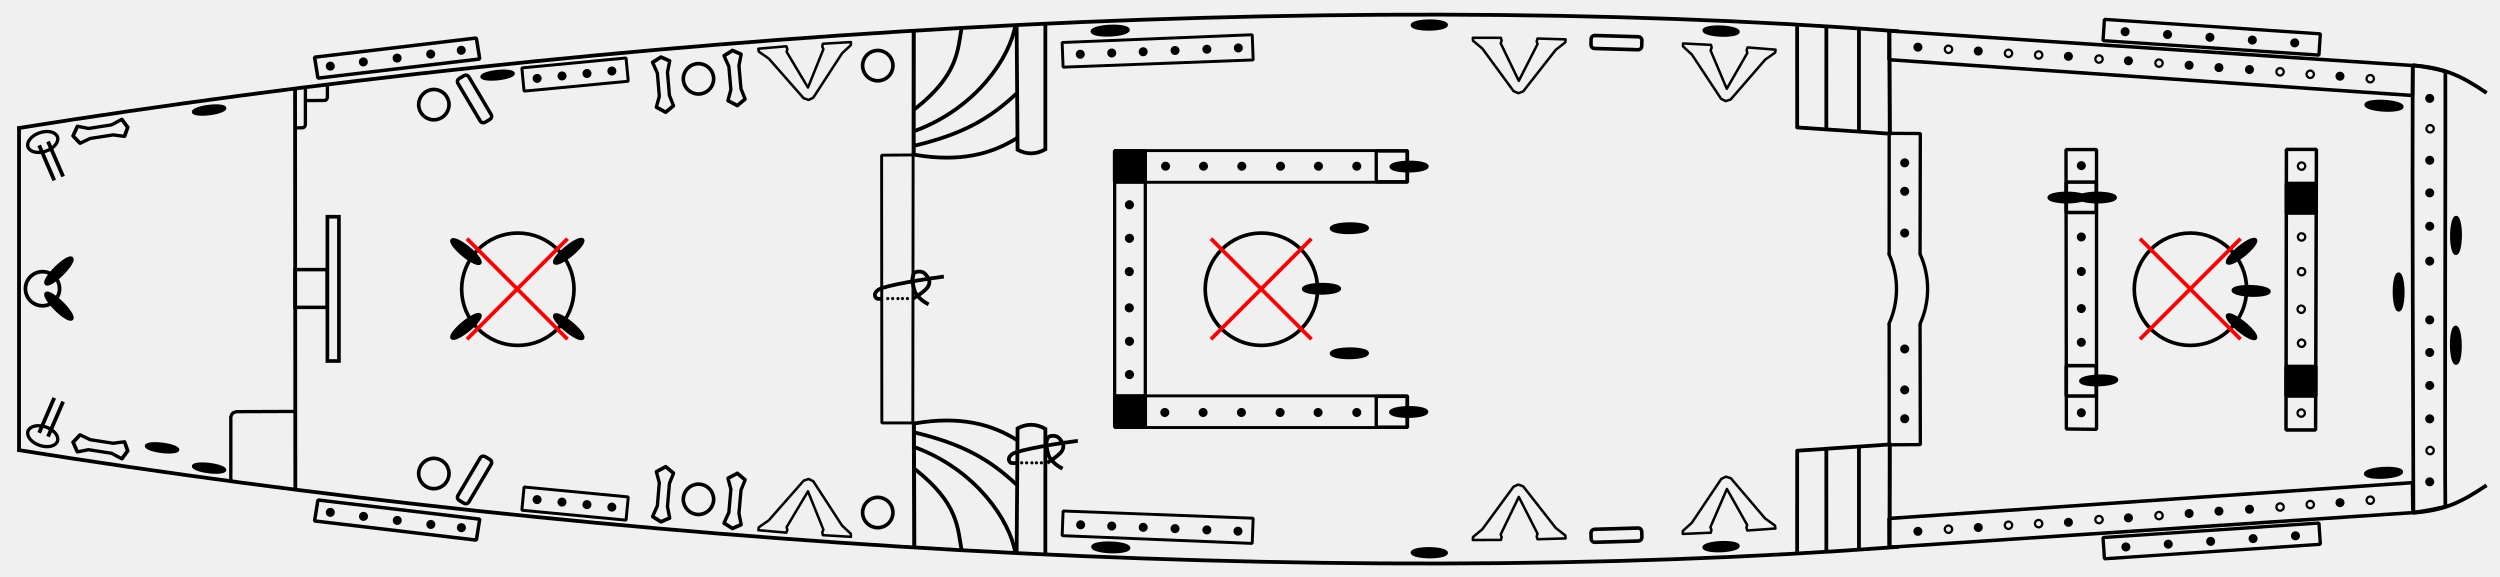
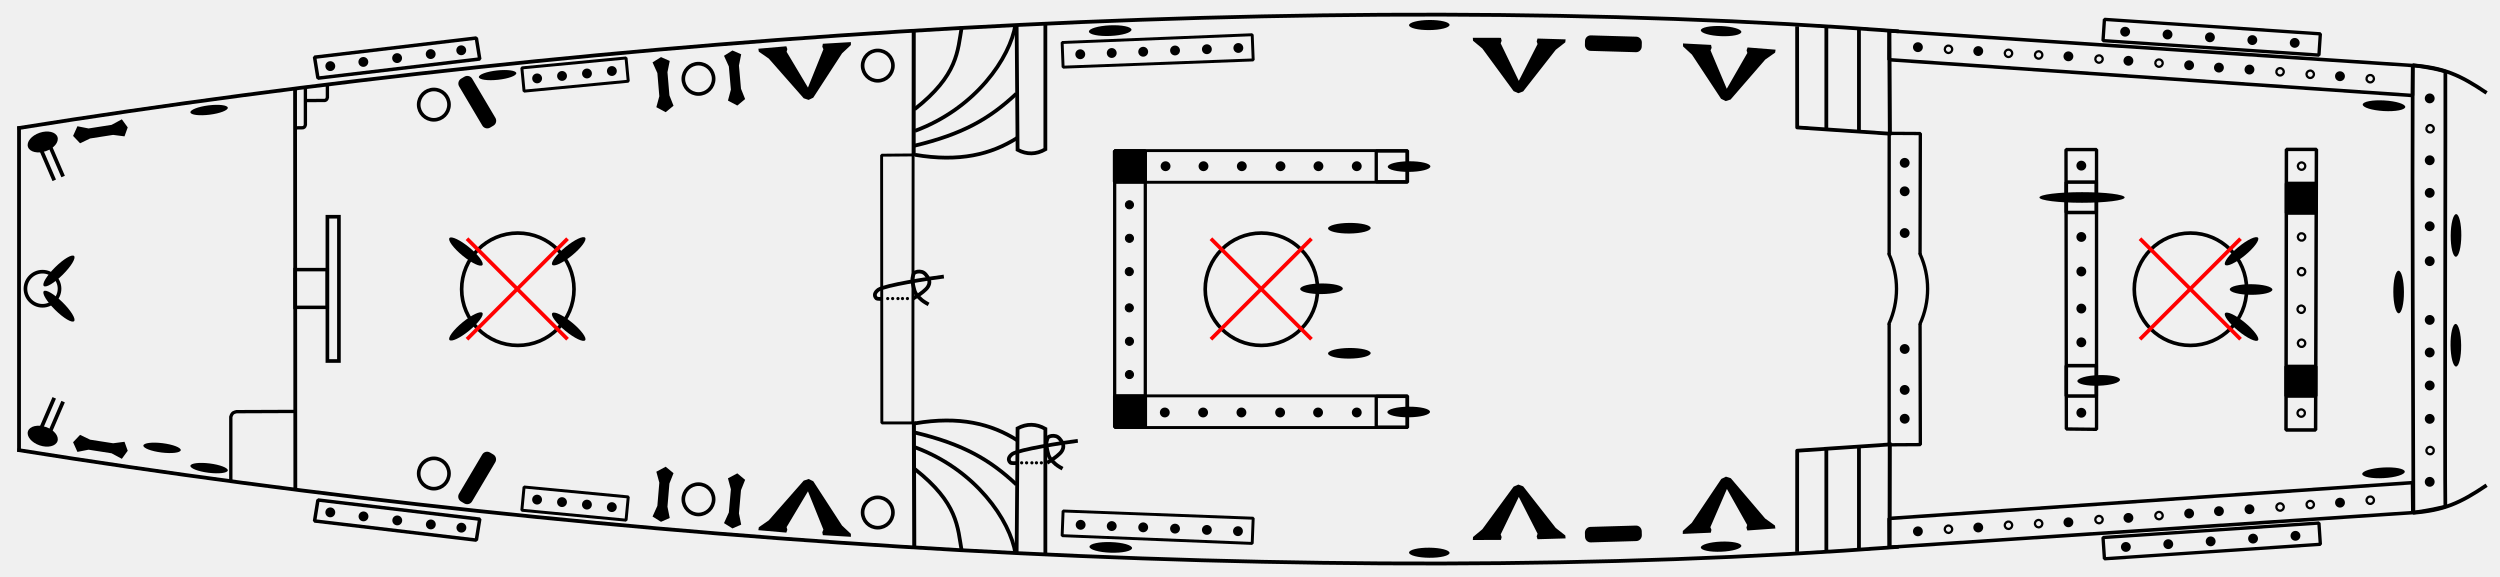
<svg xmlns="http://www.w3.org/2000/svg" xmlns:ns2="https://github.com/jolaf/rigging" xmlns:xlink="http://www.w3.org/1999/xlink" version="1.1" viewBox="1 -24 659 152">
  <defs>
    <rect id="deckMask" x="277.3" y="-.809" width="220.7" height="146.6" />
    <g id="mastMask">
      <path d="m425.1 59.52 26.5 26.5z" />
      <path d="m451.6 59.52-26.5 26.5z" />
    </g>
    <circle id="pipe" cx="160.9" cy="398.1" r="4" fill="none" stroke="#000" stroke-miterlimit="0" stroke-width=".962" />
-     <circle id="pin" transform="rotate(-8.297)" cx="567.5" cy="28.15" r=".759" fill-rule="evenodd" stroke="#000" stroke-miterlimit="0" stroke-width=".882" />
+     <g id="pin">
+       <circle transform="rotate(-8.297)" cx="567.5" cy="28.15" r="2.7" fill="#f00" fill-opacity="9.999e-5" />
+       <circle transform="rotate(-8.297)" cx="567.5" cy="28.15" r="1.3" />
+     </g>
    <circle id="pinhole" transform="rotate(-8.297)" cx="607.2" cy="138.8" r=".974" fill="none" stroke="#000" stroke-miterlimit="0" stroke-width=".601" />
-     <ellipse id="cleat" transform="rotate(89.51)" cx="3.721" cy="-575.4" rx="1.126" ry="4.735" fill-rule="evenodd" stroke="#000" stroke-linecap="round" stroke-linejoin="round" stroke-width=".88" />
-     <rect id="lcleat" x="396.5" y="72.32" width="3.349" height="13.4" ry=".924" fill="none" stroke="#000" stroke-linejoin="round" stroke-miterlimit="1.4" stroke-width=".938" style="paint-order:markers fill stroke" />
-     <path id="xcleat" transform="matrix(.8824 0 0 1.005 -152.6 -25.95)" d="m215.3 40.28-0.959-2.798v-6.102l0.959-2.893-2.499-1.196-2.652 1.196 1.162 2.893v6.102l-1.161 2.798 2.652 1.514z" fill="none" stroke="#000" stroke-linejoin="round" stroke-miterlimit="1.4" stroke-width=".996" style="paint-order:markers fill stroke" />
-     <g id="kevel">
-       <path d="m426.3 54.27-8.424-11.11-2.479-2.004-0.067-0.781 7.404-0.102 0.204 0.747-0.238 0.713 4.927 9.807 4.791-9.773-0.238-0.713 0.204-0.747 7.404 0.102-0.067 0.781-2.479 2.004-8.424 11.11-1.259 0.492z" fill="none" stroke="#000" stroke-linecap="round" stroke-linejoin="round" stroke-width=".669" />
-       <path d="m426.2 54.59-8.654-11.41-2.547-2.059-0.07-0.803 7.607-0.105 0.209 0.768-0.244 0.733 5.062 10.08 4.922-10.04-0.244-0.733 0.209-0.768 7.607 0.105-0.07 0.803-2.547 2.059-8.654 11.41-1.293 0.506z" fill="#fff" fill-opacity=".031" fill-rule="evenodd" stroke-linecap="round" stroke-linejoin="round" stroke-width=".688" />
-     </g>
+     <ellipse id="cleat" transform="rotate(89.51)" cx="3.721" cy="-575.4" rx="1.4" ry="5.615" />
+     <rect id="lcleat" x="396.5" y="72.32" width="4" height="15" ry="1.5" />
+     <path id="xcleat" transform="matrix(.8824 0 0 1.005 -152.6 -25.95)" d="m215.3 40.28-0.959-2.798v-6.102l0.959-2.893-2.499-1.196-2.652 1.196 1.162 2.893v6.102l-1.161 2.798 2.652 1.514z" />
+     <path id="kevel" d="m426.3 54.27-8.424-11.11-2.479-2.004-0.067-0.781 7.404-0.102 0.204 0.747-0.238 0.713 4.927 9.807 4.791-9.773-0.238-0.713 0.204-0.747 7.404 0.102-0.067 0.781-2.479 2.004-8.424 11.11-1.259 0.492z" />
    <g id="tackle" transform="matrix(-1 0 0 1 657.1 84.97)">
-       <ellipse transform="rotate(-18.75 -1132 -71.94)" cx="-74.06" cy="420.4" rx="4.104" ry="2.557" fill="#fff" fill-opacity=".001" fill-rule="evenodd" stroke="#000" stroke-miterlimit=".3" stroke-width=".88" />
+       <ellipse transform="rotate(-18.75 -1132 -71.94)" cx="-74.06" cy="420.4" rx="4.104" ry="2.557" />
      <path transform="translate(-36.94 -367.6)" d="m61.96 411.7 3.977 9.218" stroke="#000" stroke-width="1px" />
      <path transform="translate(-36.94 -367.6)" d="m59.62 412.7 3.977 9.218" stroke="#000" stroke-width="1px" />
    </g>
    <g id="knot" transform="translate(380 -105.3)">
      <path d="m298.7 455.2c-3.993 0.489-15.46 2.284-17.27 3.472-0.874 0.684-1.281 1.456-0.505 2.273 0.295 0.218 1.515 0.126 1.515 0.126" fill="none" stroke="#000" stroke-width="1px" />
      <path d="m290.6 461s1.792-1.092 2.589-1.768c0.499-0.424 1.088-0.913 1.357-1.421s0.393-0.888 0.316-1.452c-0.077-0.564-0.8-1.72-1.438-2.147-0.638-0.427-1.581-0.414-2.192-0.158-0.612 0.256-0.566 0.713-0.758 1.357s0.115 1.993 0.284 2.715 0.251 1.043 0.6 1.61 0.988 1.204 1.547 1.673 1.768 1.136 1.768 1.136" fill="none" stroke="#000" stroke-width="1px" />
      <circle cx="283.9" cy="461" r=".426" fill-rule="evenodd" stroke-miterlimit="0" stroke-width="0" />
      <circle cx="285.2" cy="461" r=".426" fill-rule="evenodd" stroke-miterlimit="0" stroke-width="0" />
      <circle cx="286.6" cy="461" r=".426" fill-rule="evenodd" stroke-miterlimit="0" stroke-width="0" />
      <circle cx="287.8" cy="461" r=".426" fill-rule="evenodd" stroke-miterlimit="0" stroke-width="0" />
      <circle cx="289.1" cy="461" r=".426" fill-rule="evenodd" stroke-miterlimit="0" stroke-width="0" />
    </g>
  </defs>
  <g transform="translate(0 -20.6)">
    <g id="portDrawing" transform="translate(-36.92 -367.6)" fill="none" stroke="#000">
      <path d="m42.52 398c154.6-24.72 342.3-37.19 495.9-25.54m135.5 8.962c8.188 0.64 12.49 2.549 19.47 7.271" fill-rule="evenodd" stroke-width="1px" />
      <path transform="rotate(3.862)" d="m559.8 335.4 138.3-0.186 0.451 7.89-138.3-0.12z" fill-rule="evenodd" stroke-miterlimit="0" stroke-width=".938" />
      <rect transform="matrix(.9978 .06694 -.06659 .9978 0 0)" x="615.9" y="328.8" width="57.04" height="5.615" fill-rule="evenodd" stroke-linecap="round" stroke-miterlimit="0" stroke-width=".88" />
      <rect class="filled" x="582.6" y="412.2" width="7.895" height="8.012" fill-rule="evenodd" stroke-miterlimit="0" stroke-width=".937" />
      <path d="m535.9 431.2 0.013-31.85 8.206 0.049-0.072 31.8" fill-rule="evenodd" stroke-miterlimit="0" stroke-width=".882" />
      <g transform="translate(15.04 366.5)">
        <path d="m496.6 4.622 0.018 26.67 24.7 1.671" fill-rule="evenodd" stroke-linejoin="round" stroke-width="1px" />
        <path d="m512.9 32.74v-27.13" fill-rule="evenodd" stroke-width="1px" />
        <path d="m504.3 31.79 6e-3 -26.72" fill-rule="evenodd" stroke-width="1px" />
      </g>
      <rect class="filled" x="400.7" y="404" width="8.109" height="8.109" fill-rule="evenodd" stroke-miterlimit="0" stroke-width=".88" />
      <rect x="331.8" y="403.9" width="77.18" height="8.348" fill-rule="evenodd" stroke-miterlimit="0" stroke-width=".777" />
      <path d="m317.9 375.4 50.1-2.045 0.262 6.643-50.11 1.907z" fill-rule="evenodd" stroke-miterlimit="0" stroke-width=".777" />
      <path d="m305.9 370.6 0.253 33.08c2.441 1.306 4.882 1.261 7.324-0.126v-33.34" fill-rule="evenodd" stroke-width="1px" />
      <path d="m279.1 405c11.72 2.006 20.15-0.133 26.9-4.419" fill-rule="evenodd" stroke-width="1px" />
      <path d="m279 402.6c12.58-3.001 19.72-7.042 26.84-13.72" fill-rule="evenodd" stroke-width="1px" />
      <path d="m279.1 398.7c16.01-5.945 25.1-19.22 26.52-28.11" fill-rule="evenodd" stroke-width="1px" />
      <path d="m279 393c11.48-8.995 11.33-15.34 12.44-21.74" fill-rule="evenodd" stroke-width="1px" />
      <use transform="translate(108.4 -16.6)" width="100%" height="100%" xlink:href="#pipe" />
      <use transform="translate(61.14 -13.12)" width="100%" height="100%" xlink:href="#pipe" />
      <rect transform="rotate(-5.435)" x="138.5" y="397" width="27.59" height="6.154" fill-rule="evenodd" stroke-miterlimit="0" stroke-width=".787" />
      <rect transform="matrix(.9931 -.1177 .1597 .9872 0 0)" x="58.77" y="391.2" width="42.94" height="5.599" ry="0" fill-rule="evenodd" stroke-miterlimit="0" stroke-width=".922" />
      <use transform="translate(-8.618 -6.316)" width="100%" height="100%" xlink:href="#pipe" />
    </g>
    <use transform="matrix(1 0 0 -1 0 145.6)" width="100%" height="100%" xlink:href="#portDrawing" />
    <path d="m645.6 15.45c-3.876-1.16-8.605-1.635-8.605-1.635-0.16 38.87 0.115 82.34 0.176 117.9 0 0 3.887-0.462 8.424-1.564-0.182-8.555 0.077-111.2 4e-3 -114.7z" fill="none" stroke="#000" stroke-miterlimit="0" stroke-width=".978" />
    <path d="m603.7 35.98h7.908l-0.217 73.96h-7.8z" fill="none" stroke="#000" stroke-miterlimit="0" stroke-width=".918" />
    <circle cx="578.4" cy="72.84" r="14.81" fill="none" stroke="#000" stroke-miterlimit="0" stroke-width=".962" />
    <path d="m545.6 36.03h8.047v73.74l-7.955-0.091z" fill="none" stroke="#000" stroke-miterlimit="0" stroke-width=".888" />
    <g transform="translate(-44.16 -367.6)" fill="none" stroke="#000" stroke-linecap="round" stroke-linejoin="round" stroke-miterlimit="0">
      <path d="m551.3 431.2c1.304 2.875 1.979 5.996 1.979 9.164 0 3.167-0.675 6.288-1.979 9.164" stroke-width=".88" />
      <path d="m543.1 431.2c1.304 2.875 1.979 5.996 1.979 9.164 0 3.167-0.675 6.288-1.979 9.164" stroke-width=".88" />
    </g>
    <path d="m499.1 140.6 0.05-27.33m0.022-81.02-0.143-27.54" fill="none" stroke="#000" stroke-width="1.056px" />
    <circle cx="333.5" cy="72.84" r="14.81" fill="none" stroke="#000" stroke-miterlimit="0" stroke-width=".962" />
    <path d="m302.9 109.1h-8.075v-72.72h8.075z" fill="none" stroke="#000" stroke-miterlimit="0" stroke-width=".86" />
    <path d="m242 140.8-0.103-33.1m-0.06-69.96 0.024-33.48" fill="none" stroke="#000" stroke-width="1.056px" />
    <path d="m241.7 37.44-8.306 0.069c-4e-3 16.81 0.062 53.78 0.058 70.58h8.168c4e-3 -16.81 0.076-53.85 0.08-70.65z" fill="none" stroke="#000" stroke-miterlimit="0" stroke-width=".767" />
    <circle cx="137.5" cy="72.84" r="14.81" fill="none" stroke="#000" stroke-miterlimit="0" stroke-width=".962" />
    <rect x="87.3" y="53.73" width="3.041" height="38.03" fill="none" stroke="#000" stroke-width=".962" />
    <rect x="78.79" y="67.67" width="8.482" height="9.949" fill="none" stroke="#000" stroke-width=".921" />
    <path d="m87.3 19.03v3.28c-0.175 0.713-0.438 0.672-0.685 0.766l-5.025 0.035" fill="none" stroke="#000" stroke-width=".88" />
    <path d="m81.5 19.33v10.18c-0.175 0.713-0.438 0.672-0.685 0.766l-2.226 0.035" fill="none" stroke="#000" stroke-width=".88" />
    <path d="m78.85 125.8-0.072-106.2" fill="none" stroke="#000" stroke-width="1px" />
    <path d="m61.84 123.3v-16.81c0.389-1.278 0.973-1.205 1.523-1.374l15.25-0.062" fill="none" stroke="#000" stroke-width=".88" />
-     <ellipse cx="12.2" cy="72.71" rx="4.495" ry="4.495" fill="none" stroke="#000" stroke-miterlimit=".3" stroke-width=".98" />
+     <circle cx="12.2" cy="72.71" r="4.495" fill="none" stroke="#000" stroke-miterlimit="0" stroke-width=".962" />
    <path d="m6.016 115.7v-85.79" fill="none" stroke="#000" stroke-width="1px" />
  </g>
  <g transform="translate(0 -20.6)" display="none">
    <g id="deckMasks" class="modeDependent which" fill="#fff">
      <use class="deckMask" transform="matrix(.7178 0 0 1 299.4 0)" width="100%" height="100%" stroke-width="1.001" ns2:deck="fore" xlink:href="#deckMask" />
      <use class="deckMask" transform="matrix(1.003 0 0 1 -.802 0)" width="100%" height="100%" stroke-width=".999" ns2:deck="main" xlink:href="#deckMask" />
      <use class="deckMask" transform="matrix(1.231 0 0 1 -335.9 0)" width="100%" height="100%" stroke-width="1.01" ns2:deck="stern" xlink:href="#deckMask" />
    </g>
  </g>
  <g transform="translate(0 -20.6)">
    <g id="mastMasks" class="modeDependent where" stroke="#f00">
      <use class="mastMask" transform="translate(140)" width="100%" height="100%" ns2:mast="fore" xlink:href="#mastMask" />
      <use class="mastMask" transform="translate(-104.9)" width="100%" height="100%" ns2:mast="main" xlink:href="#mastMask" />
      <use class="mastMask" transform="translate(-301)" width="100%" height="100%" ns2:mast="mizzen" xlink:href="#mastMask" />
    </g>
  </g>
  <g transform="translate(0 -20.6)">
    <g id="points" transform="translate(.0203 -7.142e-6)">
      <g ns2:deck="fore" ns2:rail="behindFront" ns2:side="port">
        <use transform="rotate(-89.1 642.3 -8.334)" width="100%" height="100%" xlink:href="#cleat" />
      </g>
      <g ns2:deck="fore" ns2:rail="behindFront" ns2:side="starboard">
        <use transform="rotate(269.9 656.2 6.802)" width="100%" height="100%" xlink:href="#cleat" />
      </g>
      <g transform="translate(0 -1.125)" ns2:deck="fore" ns2:isAcross="true" ns2:rail="frontRail" ns2:side="port">
        <use transform="translate(75.83 120.6)" width="100%" height="100%" xlink:href="#pin" />
        <use transform="translate(75.83 111.4)" width="100%" height="100%" xlink:href="#pin" />
        <use transform="translate(75.83 102.6)" width="100%" height="100%" xlink:href="#pin" />
        <use transform="translate(75.83 94.01)" width="100%" height="100%" xlink:href="#pin" />
        <use transform="translate(20.68 -18.06)" width="100%" height="100%" xlink:href="#pinhole" />
        <use transform="translate(75.83 77.7)" width="100%" height="100%" xlink:href="#pin" />
      </g>
      <g transform="translate(.0003198 41.65)" ns2:deck="fore" ns2:isAcross="true" ns2:rail="frontRail" ns2:side="starboard">
        <use transform="translate(75.83 93.32)" width="100%" height="100%" xlink:href="#pin" />
        <use transform="translate(75.83 101.9)" width="100%" height="100%" xlink:href="#pin" />
        <use transform="translate(75.83 110.6)" width="100%" height="100%" xlink:href="#pin" />
        <use transform="translate(75.83 119.4)" width="100%" height="100%" xlink:href="#pin" />
        <use transform="translate(20.68 23.99)" width="100%" height="100%" xlink:href="#pinhole" />
        <use transform="translate(75.83 136)" width="100%" height="100%" xlink:href="#pin" />
      </g>
      <g transform="rotate(90 336.1 324.4)" ns2:deck="fore" ns2:rail="onDeckFront" ns2:side="center">
        <use transform="rotate(.241 -6431 -116513)" width="100%" height="100%" xlink:href="#cleat" />
      </g>
      <g transform="rotate(-33.82 358.5 -866.8)" ns2:deck="fore" ns2:rail="onDeckFront" ns2:side="port">
        <use transform="rotate(37.61 293.8 -704.8)" width="100%" height="100%" xlink:href="#cleat" />
      </g>
      <g transform="rotate(-3 2152 -10313)" ns2:deck="fore" ns2:rail="onDeckFront" ns2:side="starboard">
        <use transform="rotate(.241 -6431 -116513)" width="100%" height="100%" xlink:href="#cleat" />
      </g>
      <g transform="rotate(3.868 821.9 -178.4)" ns2:deck="fore" ns2:rail="sideRail" ns2:side="port">
        <use transform="translate(18.55 -19.6)" width="100%" height="100%" xlink:href="#pinhole" />
        <use transform="translate(65.8 84.05)" width="100%" height="100%" xlink:href="#pin" />
        <use transform="translate(2.688 -19.69)" width="100%" height="100%" xlink:href="#pinhole" />
        <use transform="translate(-5.286 -19.81)" width="100%" height="100%" xlink:href="#pinhole" />
        <use transform="translate(41.88 83.91)" width="100%" height="100%" xlink:href="#pin" />
        <use transform="translate(33.81 83.94)" width="100%" height="100%" xlink:href="#pin" />
        <use transform="translate(25.93 83.85)" width="100%" height="100%" xlink:href="#pin" />
        <use transform="translate(-37.28 -19.94)" width="100%" height="100%" xlink:href="#pinhole" />
        <use transform="translate(9.886 83.76)" width="100%" height="100%" xlink:href="#pin" />
        <use transform="translate(-53.13 -19.94)" width="100%" height="100%" xlink:href="#pinhole" />
        <use transform="translate(-5.975 83.65)" width="100%" height="100%" xlink:href="#pin" />
        <use transform="translate(-69.08 -19.94)" width="100%" height="100%" xlink:href="#pinhole" />
        <use transform="translate(-77.04 -19.84)" width="100%" height="100%" xlink:href="#pinhole" />
        <use transform="translate(-29.78 83.87)" width="100%" height="100%" xlink:href="#pin" />
        <use transform="translate(-92.89 -19.83)" width="100%" height="100%" xlink:href="#pinhole" />
        <use transform="translate(-45.72 83.92)" width="100%" height="100%" xlink:href="#pin" />
      </g>
      <g transform="matrix(.9978 -.0666 -.0666 -.9978 -10.23 201.1)" ns2:deck="fore" ns2:rail="sideRail" ns2:side="starboard">
        <use transform="translate(18.55 -19.6)" width="100%" height="100%" xlink:href="#pinhole" />
        <use transform="translate(65.8 84.05)" width="100%" height="100%" xlink:href="#pin" />
        <use transform="translate(2.688 -19.69)" width="100%" height="100%" xlink:href="#pinhole" />
        <use transform="translate(-5.286 -19.81)" width="100%" height="100%" xlink:href="#pinhole" />
        <use transform="translate(41.88 83.91)" width="100%" height="100%" xlink:href="#pin" />
        <use transform="translate(33.81 83.94)" width="100%" height="100%" xlink:href="#pin" />
        <use transform="translate(25.93 83.85)" width="100%" height="100%" xlink:href="#pin" />
        <use transform="translate(-37.28 -19.94)" width="100%" height="100%" xlink:href="#pinhole" />
        <use transform="translate(9.886 83.76)" width="100%" height="100%" xlink:href="#pin" />
        <use transform="translate(-53.13 -19.94)" width="100%" height="100%" xlink:href="#pinhole" />
        <use transform="translate(-5.975 83.65)" width="100%" height="100%" xlink:href="#pin" />
        <use transform="translate(-69.08 -19.94)" width="100%" height="100%" xlink:href="#pinhole" />
        <use transform="translate(-77.04 -19.84)" width="100%" height="100%" xlink:href="#pinhole" />
        <use transform="translate(-29.78 83.87)" width="100%" height="100%" xlink:href="#pin" />
        <use transform="translate(-92.89 -19.83)" width="100%" height="100%" xlink:href="#pinhole" />
        <use transform="translate(-45.72 83.92)" width="100%" height="100%" xlink:href="#pin" />
      </g>
      <g transform="rotate(3.769 6407 -164.4)" ns2:deck="fore" ns2:rail="shroudsRail" ns2:side="port">
        <use transform="translate(64.12 442.9)" width="100%" height="100%" xlink:href="#pin" />
        <use transform="translate(52.92 442.9)" width="100%" height="100%" xlink:href="#pin" />
        <use transform="translate(41.72 442.9)" width="100%" height="100%" xlink:href="#pin" />
        <use transform="translate(30.52 442.9)" width="100%" height="100%" xlink:href="#pin" />
        <use transform="translate(19.32 442.9)" width="100%" height="100%" xlink:href="#pin" />
      </g>
      <g transform="rotate(-3.751 -3215 624.9)" ns2:deck="fore" ns2:rail="shroudsRail" ns2:side="starboard">
        <use transform="translate(64.12 442.9)" width="100%" height="100%" xlink:href="#pin" />
        <use transform="translate(52.92 442.9)" width="100%" height="100%" xlink:href="#pin" />
        <use transform="translate(41.72 442.9)" width="100%" height="100%" xlink:href="#pin" />
        <use transform="translate(30.52 442.9)" width="100%" height="100%" xlink:href="#pin" />
        <use transform="translate(19.32 442.9)" width="100%" height="100%" xlink:href="#pin" />
      </g>
      <g ns2:deck="fore" ns2:rail="frontFists" ns2:side="port">
        <rect x="603.7" y="44.94" width="7.821" height="7.821" fill-rule="evenodd" stroke="#000" stroke-miterlimit="0" stroke-width=".914" />
      </g>
      <g transform="translate(-.09998 4.944e-6)" ns2:deck="fore" ns2:rail="frontFists" ns2:side="starboard">
        <rect x="603.7" y="93.18" width="7.821" height="7.821" fill-rule="evenodd" stroke="#000" stroke-miterlimit="0" stroke-width=".914" />
      </g>
      <g transform="translate(.5268)">
        <use transform="translate(-13.73 18.49)" width="100%" height="100%" xlink:href="#pinhole" />
        <use transform="translate(-13.73 9.334)" width="100%" height="100%" xlink:href="#pinhole" />
        <use transform="translate(-13.73 -9.338)" width="100%" height="100%" xlink:href="#pinhole" />
      </g>
      <g transform="translate(.5268)">
        <use transform="translate(-13.82 28.39)" width="100%" height="100%" xlink:href="#pinhole" />
        <use transform="translate(-13.73 37.35)" width="100%" height="100%" xlink:href="#pinhole" />
        <use transform="translate(-13.82 55.76)" width="100%" height="100%" xlink:href="#pinhole" />
      </g>
-       <g transform="rotate(-32.91 595.2 76.05)" ns2:deck="fore" ns2:rail="atMastFront" ns2:side="center">
+       <g transform="rotate(-34.41 594.6 75.75)" ns2:deck="fore" ns2:rail="atMastFront" ns2:side="center">
        <use transform="rotate(35.28 468.6 68.43)" width="100%" height="100%" xlink:href="#cleat" />
      </g>
      <g transform="translate(446.8 -2.641)" ns2:deck="fore" ns2:rail="atMastSide" ns2:side="port">
        <use transform="matrix(.7669 -.6417 -.6417 -.7669 -297 433.8)" width="100%" height="100%" xlink:href="#cleat" />
      </g>
      <g transform="matrix(1 0 0 -1 446.8 148.2)" ns2:deck="fore" ns2:rail="atMastSide" ns2:side="starboard">
        <use transform="matrix(.7669 -.6417 -.6417 -.7669 -297 433.8)" width="100%" height="100%" xlink:href="#cleat" />
      </g>
-       <g transform="rotate(-36.15 551.2 53.35)" ns2:deck="fore" ns2:rail="backPillars" ns2:side="port">
+       <g transform="matrix(1.615 -.5899 1.18 .8075 -408.6 335.4)" stroke-width=".707" ns2:deck="fore" ns2:rail="backPillars" ns2:side="port">
        <use transform="rotate(216.6 574.4 28.16)" width="100%" height="100%" xlink:href="#cleat" />
-         <use transform="rotate(216.6 570.4 26.87)" width="100%" height="100%" xlink:href="#cleat" />
      </g>
      <g transform="rotate(-39.45 558.8 98.38)" ns2:deck="fore" ns2:rail="backPillars" ns2:side="starboard">
        <use transform="rotate(37.99 427.1 18.64)" width="100%" height="100%" xlink:href="#cleat" />
      </g>
      <g transform="translate(.1756)" ns2:deck="fore" ns2:isAcross="true" ns2:rail="behindMastRail" ns2:side="port">
        <use transform="translate(-16.18 122.2)" width="100%" height="100%" xlink:href="#pin" />
        <use transform="translate(-16.18 113.1)" width="100%" height="100%" xlink:href="#pin" />
        <use transform="translate(-16.18 94.3)" width="100%" height="100%" xlink:href="#pin" />
      </g>
      <g transform="matrix(1 0 0 -1 .1759 145.3)" ns2:deck="fore" ns2:isAcross="true" ns2:rail="behindMastRail" ns2:side="starboard">
        <use transform="translate(-16.18 121.4)" width="100%" height="100%" xlink:href="#pin" />
        <use transform="translate(-16.18 112.5)" width="100%" height="100%" xlink:href="#pin" />
        <use transform="translate(-16.18 93.93)" width="100%" height="100%" xlink:href="#pin" />
      </g>
      <g transform="translate(-7.226 -5.437)" ns2:deck="fore" ns2:isAcross="true" ns2:rail="backRail" ns2:side="port">
        <use transform="translate(-55.34 117.5)" width="100%" height="100%" xlink:href="#pin" />
        <use transform="translate(-55.34 106.5)" width="100%" height="100%" xlink:href="#pin" />
        <use transform="translate(-55.34 99)" width="100%" height="100%" xlink:href="#pin" />
      </g>
      <g transform="translate(-7.226 46.92)" ns2:deck="fore" ns2:isAcross="true" ns2:rail="backRail" ns2:side="starboard">
        <use transform="translate(-55.34 95.71)" width="100%" height="100%" xlink:href="#pin" />
        <use transform="translate(-55.34 106.5)" width="100%" height="100%" xlink:href="#pin" />
        <use transform="translate(-55.34 114.1)" width="100%" height="100%" xlink:href="#pin" />
      </g>
      <g ns2:deck="main" ns2:rail="bulwark" ns2:side="port">
        <use transform="rotate(3.768 921.3 469.4)" width="100%" height="100%" xlink:href="#kevel" />
        <use transform="matrix(.9504 .048 -.048 .9504 -92.27 -21.68)" width="100%" height="100%" xlink:href="#cleat" />
        <use transform="matrix(-.02688 1.022 -.9988 -.02913 516.7 -396.8)" width="100%" height="100%" xlink:href="#lcleat" />
        <use transform="rotate(.9 2555 -1639)" width="100%" height="100%" xlink:href="#kevel" />
        <use transform="matrix(.9507 0 0 .9507 -169.3 4.341)" width="100%" height="100%" xlink:href="#cleat" />
      </g>
      <g transform="matrix(1 0 0 -1 0 145.5)" ns2:deck="main" ns2:rail="bulwark" ns2:side="starboard">
        <use transform="rotate(3.268 994.6 536.5)" width="100%" height="100%" xlink:href="#kevel" />
        <use transform="matrix(.9504 .048 -.048 .9504 -92.27 -21.68)" width="100%" height="100%" xlink:href="#cleat" />
        <use transform="matrix(-.02688 1.022 -.9988 -.02913 516.7 -396.8)" width="100%" height="100%" xlink:href="#lcleat" />
        <use transform="rotate(.9 2555 -1639)" width="100%" height="100%" xlink:href="#kevel" />
        <use transform="matrix(.9507 0 0 .9507 -169.3 4.341)" width="100%" height="100%" xlink:href="#cleat" />
      </g>
      <g transform="translate(.3999 -4.5)" ns2:deck="main" ns2:rail="frontPillars" ns2:side="port">
        <use transform="translate(-203.4 46.21)" width="100%" height="100%" xlink:href="#cleat" />
      </g>
      <g transform="translate(.2999 4.2)" ns2:deck="main" ns2:rail="frontPillars" ns2:side="starboard">
        <use transform="translate(-203.4 102.2)" width="100%" height="100%" xlink:href="#cleat" />
      </g>
      <g transform="translate(-10.64 4.6)" ns2:deck="main" ns2:rail="onDeckFront" ns2:side="port">
        <use transform="translate(-208.1 53.36)" width="100%" height="100%" xlink:href="#cleat" />
      </g>
      <g transform="translate(-10.64 -3.8)" ns2:deck="main" ns2:rail="onDeckFront" ns2:side="starboard">
        <use transform="translate(-208.1 94.73)" width="100%" height="100%" xlink:href="#cleat" />
      </g>
      <g transform="rotate(90 350.5 71.53)" ns2:deck="main" ns2:rail="atMastFront" ns2:side="center">
        <use transform="rotate(90 426.6 -76.11)" width="100%" height="100%" xlink:href="#cleat" />
      </g>
      <g transform="translate(7.6 -4.4)" ns2:deck="main" ns2:rail="sideMastRail" ns2:side="port">
        <use transform="translate(-214.6 98.85)" width="100%" height="100%" xlink:href="#pin" />
        <use transform="translate(-224.7 98.85)" width="100%" height="100%" xlink:href="#pin" />
        <use transform="translate(-234.7 98.85)" width="100%" height="100%" xlink:href="#pin" />
        <use transform="translate(-244.9 98.85)" width="100%" height="100%" xlink:href="#pin" />
        <use transform="translate(-255 98.85)" width="100%" height="100%" xlink:href="#pin" />
        <use transform="translate(-265 98.85)" width="100%" height="100%" xlink:href="#pin" />
      </g>
      <g transform="translate(7.5 60.52)" ns2:deck="main" ns2:rail="sideMastRail" ns2:side="starboard">
        <use transform="translate(-214.5 98.85)" width="100%" height="100%" xlink:href="#pin" />
        <use transform="translate(-224.7 98.85)" width="100%" height="100%" xlink:href="#pin" />
        <use transform="translate(-234.7 98.85)" width="100%" height="100%" xlink:href="#pin" />
        <use transform="translate(-244.9 98.85)" width="100%" height="100%" xlink:href="#pin" />
        <use transform="translate(-255 98.85)" width="100%" height="100%" xlink:href="#pin" />
        <use transform="translate(-265.1 98.85)" width="100%" height="100%" xlink:href="#pin" />
      </g>
      <g transform="rotate(-2.277 278.9 10.61)" ns2:deck="main" ns2:rail="sideRail" ns2:side="port">
        <use transform="translate(8.301)" width="100%" height="100%" xlink:href="#use1175" />
        <use id="use1175" transform="translate(8.4)" width="100%" height="100%" xlink:href="#use1173" />
        <use id="use1173" transform="translate(8.399)" width="100%" height="100%" xlink:href="#use1171" />
        <use id="use1171" transform="translate(8.301)" width="100%" height="100%" xlink:href="#use1169" />
        <use id="use1169" transform="translate(8.3)" width="100%" height="100%" xlink:href="#use1167" />
        <use id="use1167" transform="translate(-279.9 65.21)" width="100%" height="100%" xlink:href="#pin" />
      </g>
      <g transform="rotate(2.321 -2769 73.46)" ns2:deck="main" ns2:rail="sideRail" ns2:side="starboard">
        <use transform="translate(8.201)" width="100%" height="100%" xlink:href="#use1188" />
        <use id="use1188" transform="translate(8.4)" width="100%" height="100%" xlink:href="#use1186" />
        <use id="use1186" transform="translate(8.399)" width="100%" height="100%" xlink:href="#use1184" />
        <use id="use1184" transform="translate(8.301)" width="100%" height="100%" xlink:href="#use1182" />
        <use id="use1182" transform="translate(8.2)" width="100%" height="100%" xlink:href="#use1180" />
        <use id="use1180" transform="translate(-279.8 65.21)" width="100%" height="100%" xlink:href="#pin" />
      </g>
      <g transform="rotate(.2 349.3 -2298)" ns2:deck="main" ns2:rail="aboveRail" ns2:side="port">
        <use transform="rotate(-2.287 590.2 6859)" width="100%" height="100%" xlink:href="#cleat" />
      </g>
      <g transform="rotate(2.4 287.9 -141.8)" ns2:deck="main" ns2:rail="aboveRail" ns2:side="starboard">
        <use transform="translate(-269.8 141.6)" width="100%" height="100%" xlink:href="#cleat" />
      </g>
      <g transform="translate(7.6 -4.3)" ns2:deck="main" ns2:rail="backFists" ns2:side="port">
        <rect transform="translate(-36.94 -367.6)" x="324.1" y="408.3" width="8.109" height="8.109" fill-rule="evenodd" stroke="#000" stroke-miterlimit="0" stroke-width=".88" />
      </g>
      <g transform="translate(7.6 4.4)" ns2:deck="main" ns2:rail="backFists" ns2:side="starboard">
        <rect x="287.2" y="96.61" width="8.109" height="8.109" fill-rule="evenodd" stroke="#000" stroke-miterlimit="0" stroke-width=".88" />
      </g>
      <g transform="translate(7.5 -.8001)" fill-rule="evenodd" stroke="#000" stroke-miterlimit="2.9" stroke-width=".266" ns2:deck="main" ns2:isAcross="true" ns2:rail="behindMastRail" ns2:side="port">
        <circle transform="translate(-36.94 -367.6)" cx="328.1" cy="436.6" r="1.067" />
        <circle cx="291.2" cy="60.22" r="1.067" />
        <circle cx="291.2" cy="51.38" r="1.067" />
      </g>
      <g transform="translate(7.5 23.95)" fill-rule="evenodd" stroke="#000" stroke-miterlimit="2.9" stroke-width=".266" ns2:deck="main" ns2:isAcross="true" ns2:rail="behindMastRail" ns2:side="starboard">
        <circle transform="translate(-36.94 -367.6)" cx="328.1" cy="421.4" r="1.067" />
        <circle cx="291.2" cy="62.62" r="1.067" />
        <circle cx="291.2" cy="71.38" r="1.067" />
      </g>
      <g transform="translate(-13.51 -342.5)" ns2:deck="stern" ns2:rail="aboveLadder" ns2:side="starboard">
        <use transform="translate(-380.1 105.4)" width="100%" height="100%" xlink:href="#knot" />
      </g>
      <g transform="translate(-48.82 -385.8)" ns2:deck="stern" ns2:rail="atFront" ns2:side="center">
        <use transform="translate(-380.1 105.4)" width="100%" height="100%" xlink:href="#knot" />
      </g>
      <g ns2:deck="stern" ns2:rail="bulwark" ns2:side="port">
        <use transform="rotate(-4.173 -116.4 2968)" width="100%" height="100%" xlink:href="#kevel" />
        <use transform="rotate(-5.038 210.4 -1800)" width="100%" height="100%" xlink:href="#xcleat" />
        <use transform="rotate(-4.838 225.6 -1651)" width="100%" height="100%" xlink:href="#xcleat" />
        <use transform="matrix(.8798 -.08678 .08678 .8798 -374 67.39)" width="100%" height="100%" xlink:href="#cleat" />
-         <use transform="rotate(-30.64 159.3 547.5)" width="100%" height="100%" xlink:href="#lcleat" />
+         <use transform="rotate(-30.64 159.9 547.6)" width="100%" height="100%" xlink:href="#lcleat" />
      </g>
      <g transform="matrix(1 0 0 -1 0 145.8)" ns2:deck="stern" ns2:rail="bulwark" ns2:side="starboard">
        <use transform="rotate(-4.173 -116.4 2968)" width="100%" height="100%" xlink:href="#kevel" />
        <use transform="rotate(-5.038 210.4 -1800)" width="100%" height="100%" xlink:href="#xcleat" />
        <use transform="rotate(-4.838 225.6 -1651)" width="100%" height="100%" xlink:href="#xcleat" />
        <use transform="rotate(-30.64 159.3 547.5)" width="100%" height="100%" xlink:href="#lcleat" />
      </g>
      <g transform="rotate(-.9 158.3 1534)" ns2:deck="stern" ns2:rail="sideRail" ns2:side="port">
        <use id="use1142" transform="translate(-379.5 69.61)" width="100%" height="100%" xlink:href="#pin" />
        <use transform="translate(6.583 -.5447)" width="100%" height="100%" xlink:href="#use1146" />
        <use id="use1146" transform="translate(6.577 -.5447)" width="100%" height="100%" xlink:href="#use1144" />
        <use id="use1144" transform="translate(-19.73 1.634)" width="100%" height="100%" xlink:href="#use1142" />
      </g>
      <g transform="matrix(.9998 .01745 .01745 -.9998 -24 142.6)" ns2:deck="stern" ns2:rail="sideRail" ns2:side="starboard">
        <use id="use1154" transform="translate(-379.6 69.61)" width="100%" height="100%" xlink:href="#pin" />
        <use id="use1156" transform="translate(-6.572 .5447)" width="100%" height="100%" xlink:href="#use1154" />
        <use id="use1158" transform="translate(-6.583 .5447)" width="100%" height="100%" xlink:href="#use1156" />
        <use transform="translate(-6.577 .5447)" width="100%" height="100%" xlink:href="#use1158" />
      </g>
      <g transform="translate(5.84 -2.641)" ns2:deck="stern" ns2:rail="atMast" ns2:side="port">
        <use transform="rotate(219.9 358.8 115.2)" width="100%" height="100%" xlink:href="#cleat" />
        <use transform="matrix(.7669 -.6417 -.6417 -.7669 -297 433.8)" width="100%" height="100%" xlink:href="#cleat" />
      </g>
      <g transform="matrix(1 0 0 -1 5.84 148.2)" ns2:deck="stern" ns2:rail="atMast" ns2:side="starboard">
        <use transform="rotate(219.9 358.8 115.2)" width="100%" height="100%" xlink:href="#cleat" />
        <use transform="matrix(.7669 -.6417 -.6417 -.7669 -297 433.8)" width="100%" height="100%" xlink:href="#cleat" />
      </g>
      <g transform="rotate(-.7 178.1 2205)" ns2:deck="stern" ns2:rail="shroudsRail" ns2:side="port">
        <use id="use1121" transform="translate(8.064 -.903)" width="100%" height="100%" xlink:href="#use1119" />
        <use id="use1119" transform="translate(-424.3 64.28)" width="100%" height="100%" xlink:href="#pin" />
        <use id="use1123" transform="translate(-16.93 1.854)" width="100%" height="100%" xlink:href="#use1121" />
        <use transform="translate(-8.912 .902)" width="100%" height="100%" xlink:href="#use1123" />
        <use transform="translate(-450.8 67.13)" width="100%" height="100%" xlink:href="#pin" />
      </g>
      <g transform="matrix(.9999 .01222 .01222 -.9999 -26.93 143.9)" ns2:deck="stern" ns2:rail="shroudsRail" ns2:side="starboard">
        <use transform="translate(8.064 -.751)" width="100%" height="100%" xlink:href="#use1133" />
        <use id="use1133" transform="translate(8.863 -.953)" width="100%" height="100%" xlink:href="#use1131" />
        <use id="use1131" transform="translate(8.912 -.952)" width="100%" height="100%" xlink:href="#use1129" />
        <use id="use1129" transform="translate(8.763 -.953)" width="100%" height="100%" xlink:href="#use1127" />
        <use id="use1127" transform="translate(-450.8 67.68)" width="100%" height="100%" xlink:href="#pin" />
      </g>
      <g transform="translate(.4967)" ns2:deck="stern" ns2:rail="poopBulwark" ns2:side="port">
        <use transform="matrix(.8782 -.1021 .1021 .8782 -449.6 85.41)" width="100%" height="100%" xlink:href="#cleat" />
        <use transform="rotate(81.14 17.9 15.23)" width="100%" height="100%" xlink:href="#xcleat" />
        <use transform="matrix(1 0 0 -1 -617.3 173.2)" width="100%" height="100%" xlink:href="#tackle" />
      </g>
      <g transform="matrix(1 0 0 -1 .4967 145.6)" ns2:deck="stern" ns2:rail="poopBulwark" ns2:side="starboard">
        <use transform="matrix(.8782 -.1021 .1021 .8782 -449.6 85.41)" width="100%" height="100%" xlink:href="#cleat" />
        <use transform="matrix(.8782 -.1021 .1021 .8782 -462 90.75)" width="100%" height="100%" xlink:href="#cleat" />
        <use transform="rotate(81.14 17.9 15.23)" width="100%" height="100%" xlink:href="#xcleat" />
        <use transform="matrix(1 0 0 -1 -617.3 173.2)" width="100%" height="100%" xlink:href="#tackle" />
      </g>
      <g transform="rotate(-44.19 53.03 59.23)" ns2:deck="stern" ns2:ignoreDeck="true" ns2:rail="poopFlagstaff" ns2:side="port">
        <use transform="translate(-554.7 41.29)" width="100%" height="100%" xlink:href="#cleat" />
      </g>
      <g transform="matrix(.7171 .697 .697 -.7171 -26.28 91.62)" ns2:deck="stern" ns2:ignoreDeck="true" ns2:rail="poopFlagstaff" ns2:side="starboard">
        <use transform="translate(-554.7 41.29)" width="100%" height="100%" xlink:href="#cleat" />
      </g>
    </g>
  </g>
</svg>
